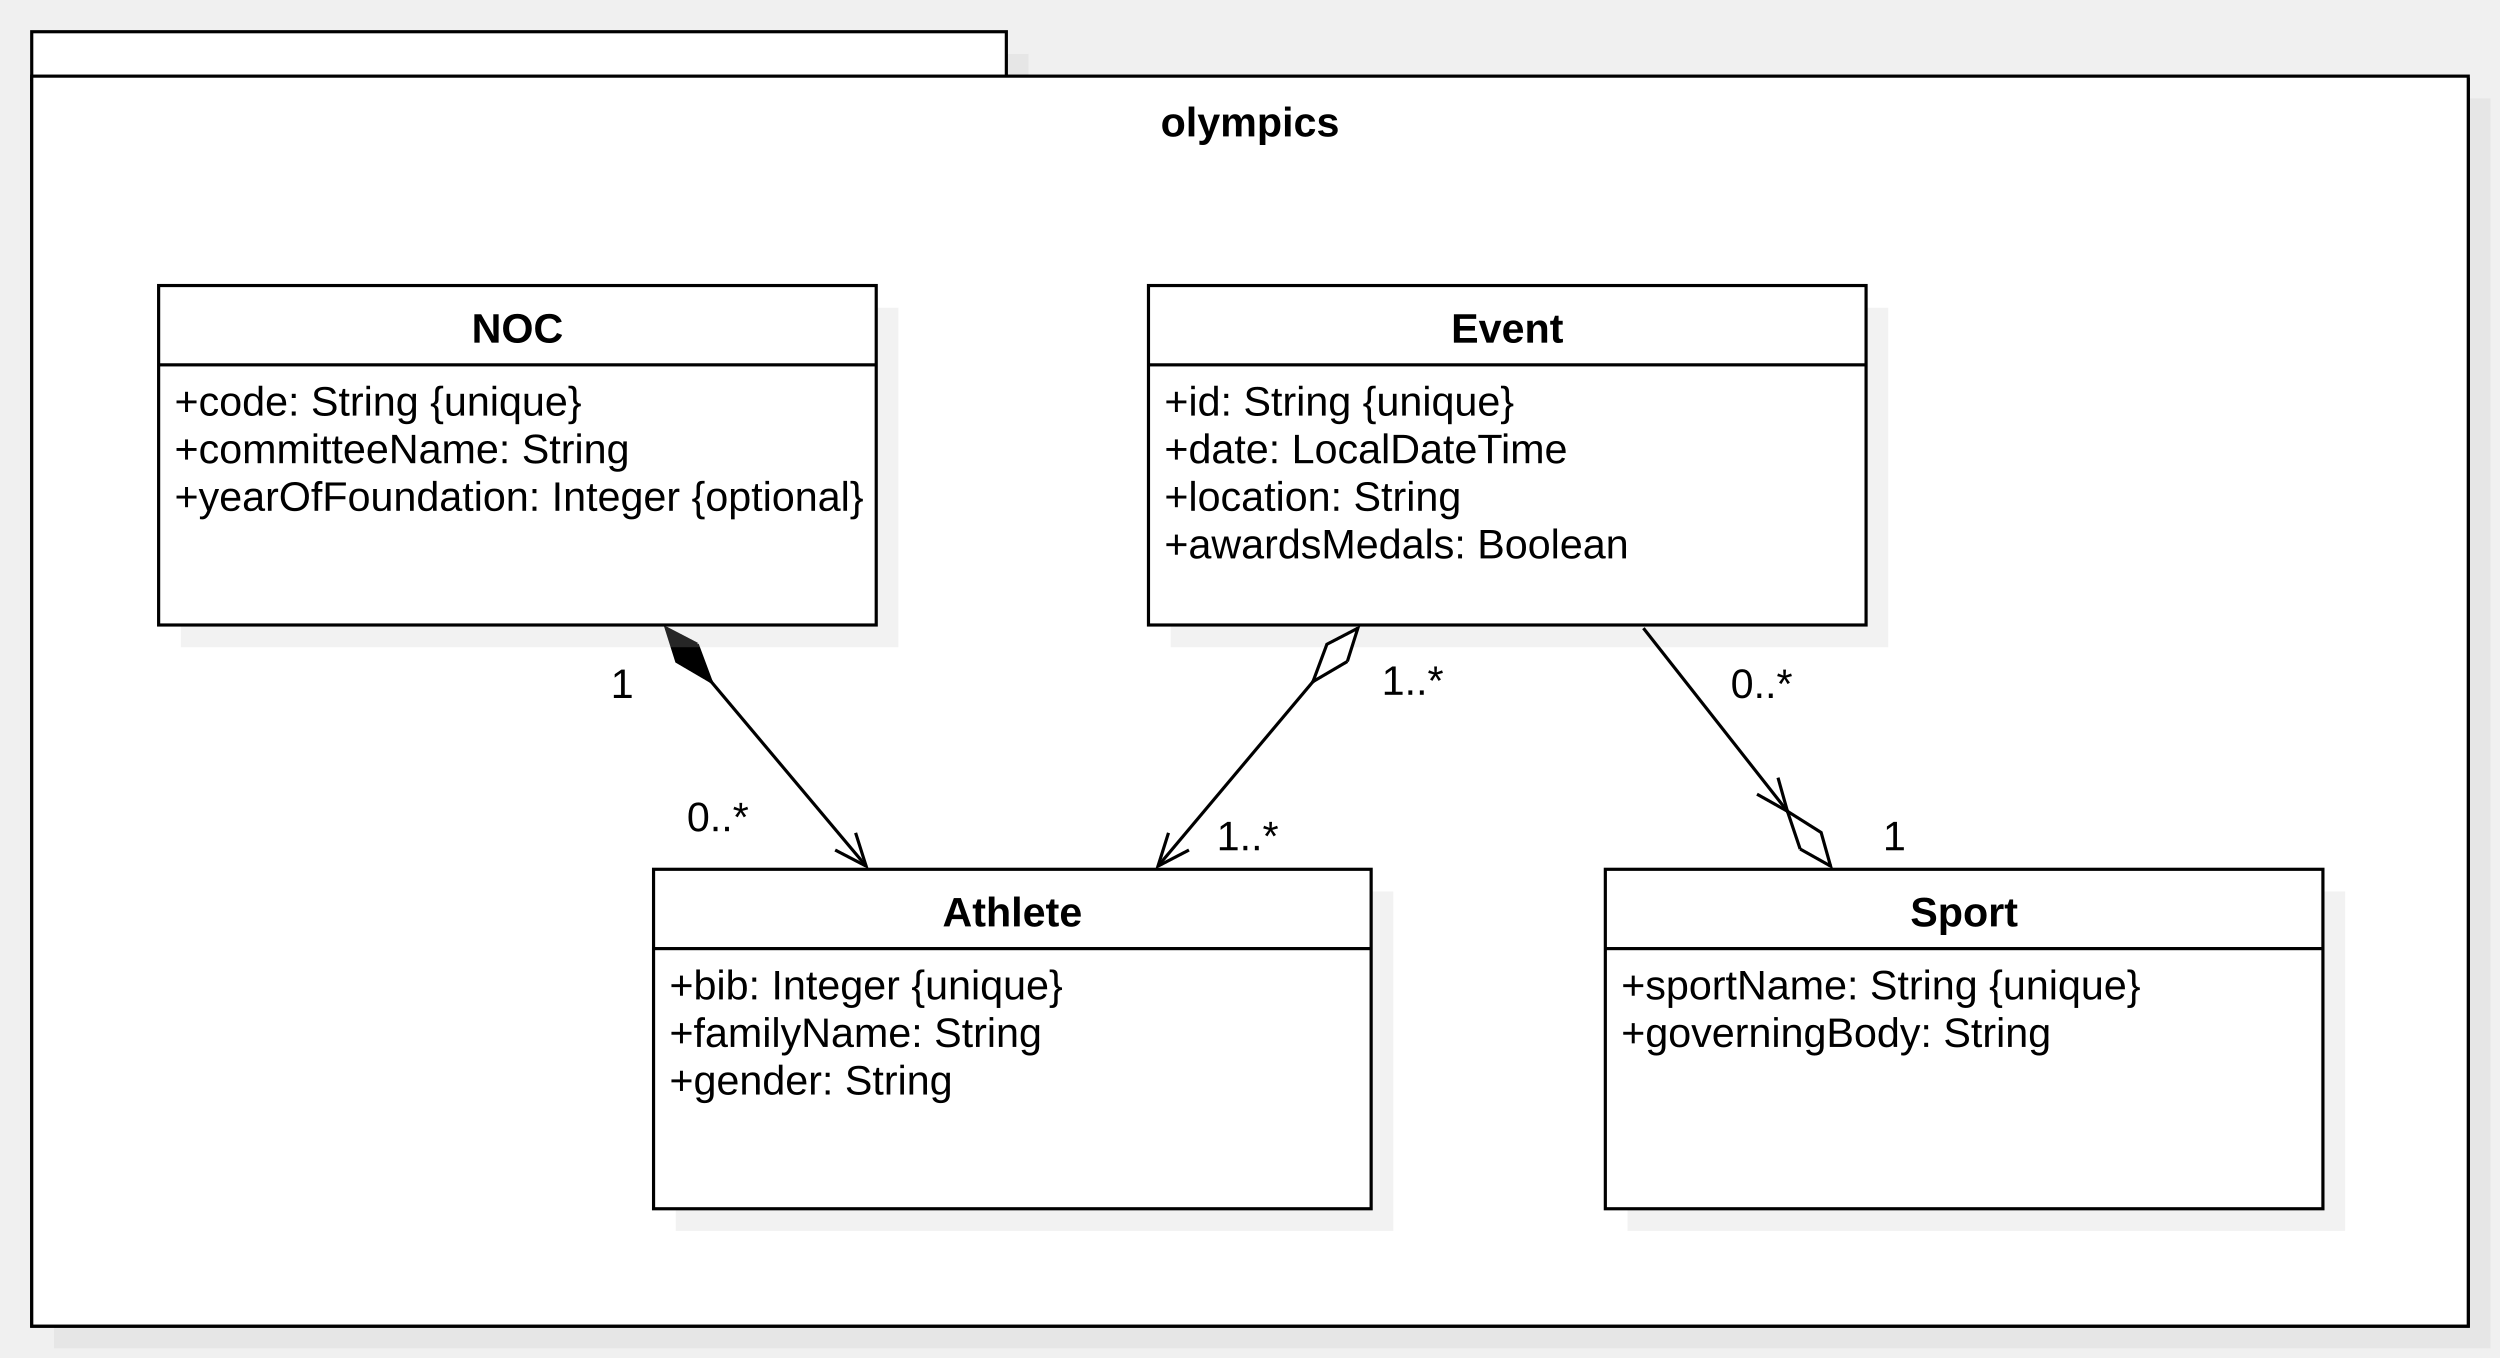
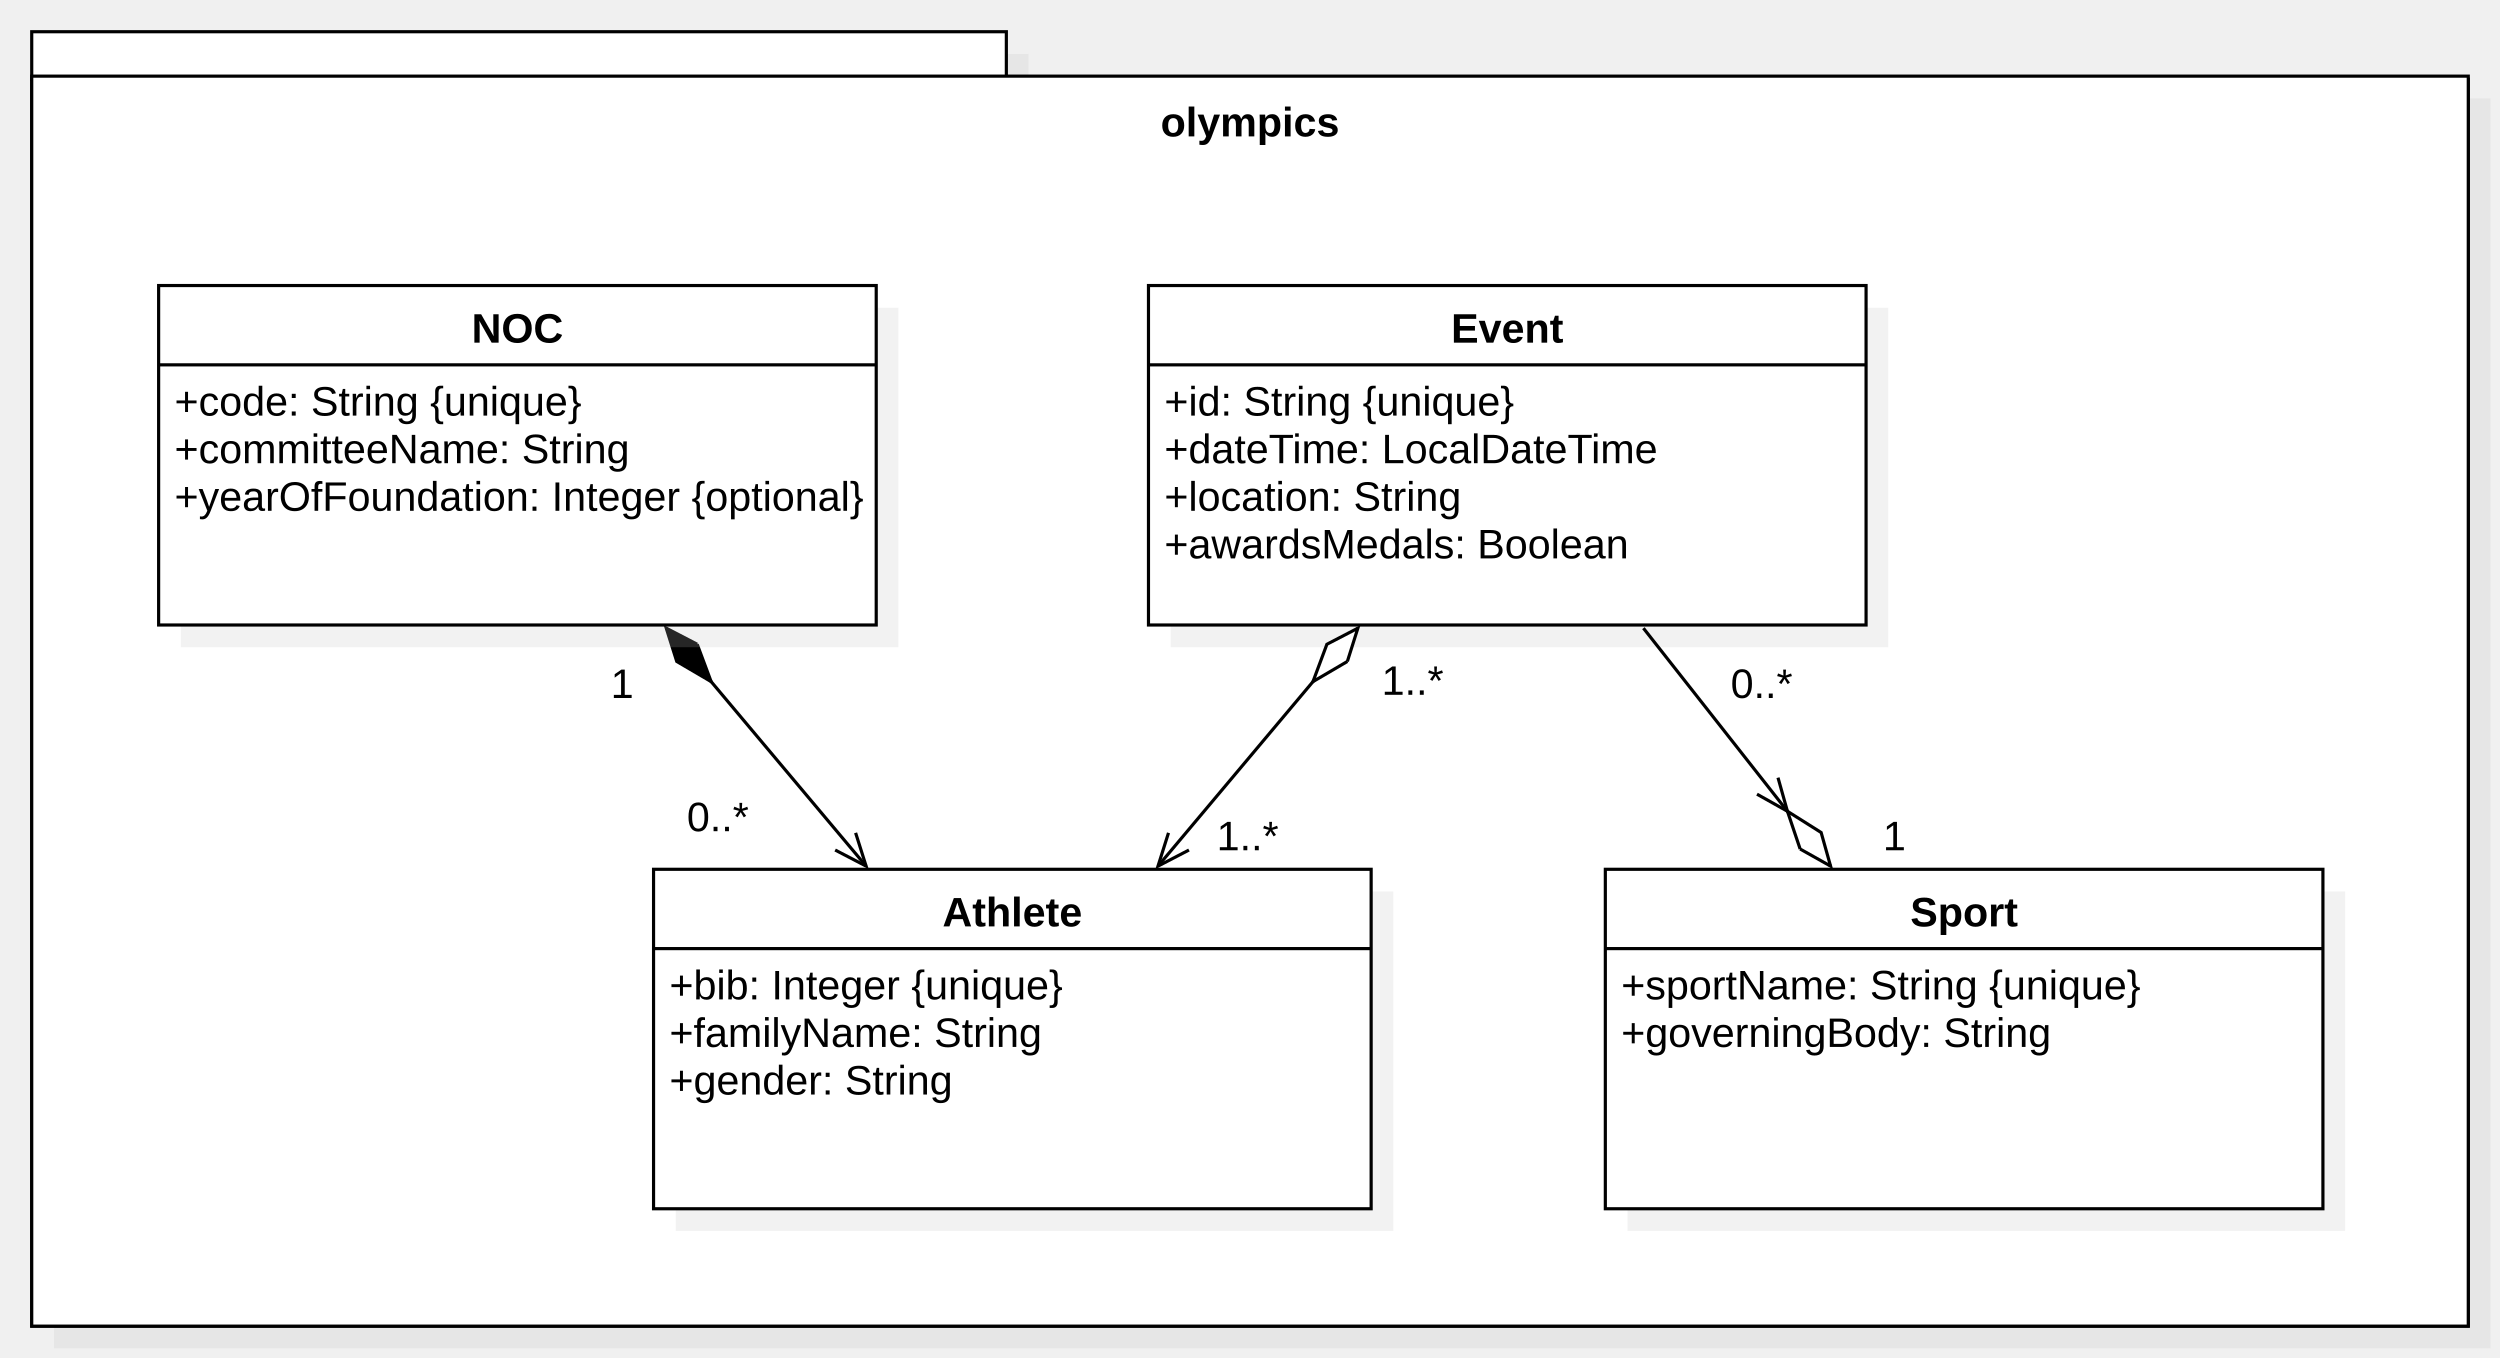
<svg xmlns="http://www.w3.org/2000/svg" version="1.1" width="788" height="428">
  <defs />
  <g>
    <g transform="translate(-166,-230) scale(1,1)">
      <rect fill="#C0C0C0" stroke="none" x="183" y="247" width="307.2" height="15" opacity="0.2" />
    </g>
    <g transform="translate(-166,-230) scale(1,1)">
      <rect fill="#C0C0C0" stroke="none" x="183" y="261" width="768" height="394" opacity="0.2" />
    </g>
    <g transform="translate(-166,-230) scale(1,1)">
      <rect fill="#ffffff" stroke="none" x="176" y="255" width="768" height="393" />
    </g>
    <g transform="translate(-166,-230) scale(1,1)">
      <path fill="none" stroke="#000000" d="M 176 255 L 944 255 L 944 648 L 176 648 L 176 255 Z Z" stroke-miterlimit="10" />
    </g>
    <g transform="translate(-166,-230) scale(1,1)">
      <rect fill="#ffffff" stroke="none" x="176" y="240" width="307.2" height="15" />
    </g>
    <g transform="translate(-166,-230) scale(1,1)">
      <path fill="none" stroke="#000000" d="M 176 240 L 483.2 240 L 483.2 255 L 176 255 L 176 240 Z Z" stroke-miterlimit="10" />
    </g>
    <g transform="translate(-166,-230) scale(1,1)">
      <rect fill="#ffffff" stroke="none" x="176" y="254" width="768" height="394" />
    </g>
    <g transform="translate(-166,-230) scale(1,1)">
      <path fill="none" stroke="#000000" d="M 176 254 L 944 254 L 944 648 L 176 648 L 176 254 Z Z" stroke-miterlimit="10" />
    </g>
    <g transform="translate(-166,-230) scale(1,1)">
      <g>
        <path fill="none" stroke="none" />
        <text fill="#000000" stroke="none" font-family="Arial" font-size="13px" font-style="normal" font-weight="bold" text-decoration="none" x="531.823" y="273">olympics</text>
      </g>
    </g>
    <g transform="translate(-166,-230) scale(1,1)">
      <rect fill="#C0C0C0" stroke="none" x="379" y="511" width="226.185" height="107" opacity="0.2" />
    </g>
    <g transform="translate(-166,-230) scale(1,1)">
      <rect fill="#ffffff" stroke="none" x="372" y="504" width="226.185" height="107" />
    </g>
    <g transform="translate(-166,-230) scale(1,1)">
      <path fill="none" stroke="#000000" d="M 372 504 L 598.185 504 L 598.185 611 L 372 611 L 372 504 Z Z" stroke-miterlimit="10" />
    </g>
    <g transform="translate(-166,-230) scale(1,1)">
      <path fill="none" stroke="#000000" d="M 372 529 L 598.185 529" stroke-miterlimit="10" />
    </g>
    <g transform="translate(-166,-230) scale(1,1)">
      <g>
        <path fill="none" stroke="none" />
        <text fill="#000000" stroke="none" font-family="Arial" font-size="13px" font-style="normal" font-weight="bold" text-decoration="none" x="463.063" y="522">Athlete</text>
      </g>
    </g>
    <g transform="translate(-166,-230) scale(1,1)">
      <g>
        <path fill="none" stroke="none" />
        <text fill="#000000" stroke="none" font-family="Arial" font-size="13px" font-style="normal" font-weight="normal" text-decoration="none" x="377" y="545">+bib: Integer {unique}</text>
      </g>
    </g>
    <g transform="translate(-166,-230) scale(1,1)">
      <g>
        <path fill="none" stroke="none" />
        <text fill="#000000" stroke="none" font-family="Arial" font-size="13px" font-style="normal" font-weight="normal" text-decoration="none" x="377" y="560">+familyName: String</text>
      </g>
    </g>
    <g transform="translate(-166,-230) scale(1,1)">
      <g>
        <path fill="none" stroke="none" />
        <text fill="#000000" stroke="none" font-family="Arial" font-size="13px" font-style="normal" font-weight="normal" text-decoration="none" x="377" y="575">+gender: String</text>
      </g>
    </g>
    <g transform="translate(-166,-230) scale(1,1)">
      <path fill="none" stroke="#000000" d="M 376 428 L 439 503" stroke-miterlimit="10" />
    </g>
    <g transform="translate(-166,-230) scale(1,1)">
      <path fill="none" stroke="#000000" d="M 429.24 497.926 L 439 503 L 435.687 492.511" stroke-miterlimit="10" />
    </g>
    <g transform="translate(-166,-230) scale(1,1)">
      <path fill="#000000" stroke="none" d="M 385.76 433.074 L 376 428 L 379.313 438.489 L 390.15 444.846" />
    </g>
    <g transform="translate(-166,-230) scale(1,1)">
      <path fill="none" stroke="#000000" d="M 385.76 433.074 L 376 428 L 379.313 438.489 L 390.15 444.846 L 385.76 433.074" stroke-miterlimit="10" />
    </g>
    <g transform="translate(-166,-230) scale(1,1)">
      <g>
        <path fill="none" stroke="none" />
        <text fill="#000000" stroke="none" font-family="Arial" font-size="13px" font-style="normal" font-weight="normal" text-decoration="none" x="358.5" y="450">1</text>
      </g>
    </g>
    <g transform="translate(-166,-230) scale(1,1)">
      <g>
        <path fill="none" stroke="none" />
        <text fill="#000000" stroke="none" font-family="Arial" font-size="13px" font-style="normal" font-weight="normal" text-decoration="none" x="382.5" y="492">0..*</text>
      </g>
    </g>
    <g transform="translate(-166,-230) scale(1,1)">
      <rect fill="#C0C0C0" stroke="none" x="223" y="327" width="226.185" height="107" opacity="0.2" />
    </g>
    <g transform="translate(-166,-230) scale(1,1)">
      <rect fill="#ffffff" stroke="none" x="216" y="320" width="226.185" height="107" />
    </g>
    <g transform="translate(-166,-230) scale(1,1)">
      <path fill="none" stroke="#000000" d="M 216 320 L 442.185 320 L 442.185 427 L 216 427 L 216 320 Z Z" stroke-miterlimit="10" />
    </g>
    <g transform="translate(-166,-230) scale(1,1)">
      <path fill="none" stroke="#000000" d="M 216 345 L 442.185 345" stroke-miterlimit="10" />
    </g>
    <g transform="translate(-166,-230) scale(1,1)">
      <g>
        <path fill="none" stroke="none" />
        <text fill="#000000" stroke="none" font-family="Arial" font-size="13px" font-style="normal" font-weight="bold" text-decoration="none" x="314.648" y="338">NOC</text>
      </g>
    </g>
    <g transform="translate(-166,-230) scale(1,1)">
      <g>
        <path fill="none" stroke="none" />
        <text fill="#000000" stroke="none" font-family="Arial" font-size="13px" font-style="normal" font-weight="normal" text-decoration="none" x="221" y="361">+code: String {unique}</text>
      </g>
    </g>
    <g transform="translate(-166,-230) scale(1,1)">
      <g>
        <path fill="none" stroke="none" />
        <text fill="#000000" stroke="none" font-family="Arial" font-size="13px" font-style="normal" font-weight="normal" text-decoration="none" x="221" y="376">+committeeName: String</text>
      </g>
    </g>
    <g transform="translate(-166,-230) scale(1,1)">
      <g>
        <path fill="none" stroke="none" />
        <text fill="#000000" stroke="none" font-family="Arial" font-size="13px" font-style="normal" font-weight="normal" text-decoration="none" x="221" y="391">+yearOfFoundation: Integer {optional}</text>
      </g>
    </g>
    <g transform="translate(-166,-230) scale(1,1)">
      <rect fill="#C0C0C0" stroke="none" x="535" y="327" width="226.185" height="107" opacity="0.2" />
    </g>
    <g transform="translate(-166,-230) scale(1,1)">
      <rect fill="#ffffff" stroke="none" x="528" y="320" width="226.185" height="107" />
    </g>
    <g transform="translate(-166,-230) scale(1,1)">
      <path fill="none" stroke="#000000" d="M 528 320 L 754.185 320 L 754.185 427 L 528 427 L 528 320 Z Z" stroke-miterlimit="10" />
    </g>
    <g transform="translate(-166,-230) scale(1,1)">
      <path fill="none" stroke="#000000" d="M 528 345 L 754.185 345" stroke-miterlimit="10" />
    </g>
    <g transform="translate(-166,-230) scale(1,1)">
      <g>
        <path fill="none" stroke="none" />
        <text fill="#000000" stroke="none" font-family="Arial" font-size="13px" font-style="normal" font-weight="bold" text-decoration="none" x="623.392" y="338">Event</text>
      </g>
    </g>
    <g transform="translate(-166,-230) scale(1,1)">
      <g>
        <path fill="none" stroke="none" />
        <text fill="#000000" stroke="none" font-family="Arial" font-size="13px" font-style="normal" font-weight="normal" text-decoration="none" x="533" y="361">+id: String {unique}</text>
      </g>
    </g>
    <g transform="translate(-166,-230) scale(1,1)">
      <g>
        <path fill="none" stroke="none" />
-         <text fill="#000000" stroke="none" font-family="Arial" font-size="13px" font-style="normal" font-weight="normal" text-decoration="none" x="533" y="376">+date: LocalDateTime</text>
+         <text fill="#000000" stroke="none" font-family="Arial" font-size="13px" font-style="normal" font-weight="normal" text-decoration="none" x="533" y="376">+dateTime: LocalDateTime</text>
      </g>
    </g>
    <g transform="translate(-166,-230) scale(1,1)">
      <g>
        <path fill="none" stroke="none" />
        <text fill="#000000" stroke="none" font-family="Arial" font-size="13px" font-style="normal" font-weight="normal" text-decoration="none" x="533" y="391">+location: String</text>
      </g>
    </g>
    <g transform="translate(-166,-230) scale(1,1)">
      <g>
        <path fill="none" stroke="none" />
        <text fill="#000000" stroke="none" font-family="Arial" font-size="13px" font-style="normal" font-weight="normal" text-decoration="none" x="533" y="406">+awardsMedals: Boolean</text>
      </g>
    </g>
    <g transform="translate(-166,-230) scale(1,1)">
      <rect fill="#C0C0C0" stroke="none" x="679" y="511" width="226.185" height="107" opacity="0.2" />
    </g>
    <g transform="translate(-166,-230) scale(1,1)">
      <rect fill="#ffffff" stroke="none" x="672" y="504" width="226.185" height="107" />
    </g>
    <g transform="translate(-166,-230) scale(1,1)">
      <path fill="none" stroke="#000000" d="M 672 504 L 898.185 504 L 898.185 611 L 672 611 L 672 504 Z Z" stroke-miterlimit="10" />
    </g>
    <g transform="translate(-166,-230) scale(1,1)">
      <path fill="none" stroke="#000000" d="M 672 529 L 898.185 529" stroke-miterlimit="10" />
    </g>
    <g transform="translate(-166,-230) scale(1,1)">
      <g>
        <path fill="none" stroke="none" />
        <text fill="#000000" stroke="none" font-family="Arial" font-size="13px" font-style="normal" font-weight="bold" text-decoration="none" x="768.122" y="522">Sport</text>
      </g>
    </g>
    <g transform="translate(-166,-230) scale(1,1)">
      <g>
        <path fill="none" stroke="none" />
        <text fill="#000000" stroke="none" font-family="Arial" font-size="13px" font-style="normal" font-weight="normal" text-decoration="none" x="677" y="545">+sportName: String {unique}</text>
      </g>
    </g>
    <g transform="translate(-166,-230) scale(1,1)">
      <g>
        <path fill="none" stroke="none" />
        <text fill="#000000" stroke="none" font-family="Arial" font-size="13px" font-style="normal" font-weight="normal" text-decoration="none" x="677" y="560">+governingBody: String</text>
      </g>
    </g>
    <g transform="translate(-166,-230) scale(1,1)">
      <path fill="none" stroke="#000000" d="M 531 503 L 594 428" stroke-miterlimit="10" />
    </g>
    <g transform="translate(-166,-230) scale(1,1)">
      <path fill="#FFFFFF" stroke="none" d="M 590.687 438.489 L 594 428 L 584.24 433.074 L 579.85 444.846" />
    </g>
    <g transform="translate(-166,-230) scale(1,1)">
      <path fill="none" stroke="#000000" d="M 590.687 438.489 L 594 428 L 584.24 433.074 L 579.85 444.846 L 590.687 438.489" stroke-miterlimit="10" />
    </g>
    <g transform="translate(-166,-230) scale(1,1)">
      <path fill="none" stroke="#000000" d="M 534.313 492.511 L 531 503 L 540.76 497.926" stroke-miterlimit="10" />
    </g>
    <g transform="translate(-166,-230) scale(1,1)">
      <g>
        <path fill="none" stroke="none" />
        <text fill="#000000" stroke="none" font-family="Arial" font-size="13px" font-style="normal" font-weight="normal" text-decoration="none" x="549.5" y="498">1..*</text>
      </g>
    </g>
    <g transform="translate(-166,-230) scale(1,1)">
      <g>
        <path fill="none" stroke="none" />
        <text fill="#000000" stroke="none" font-family="Arial" font-size="13px" font-style="normal" font-weight="normal" text-decoration="none" x="601.5" y="449">1..*</text>
      </g>
    </g>
    <g transform="translate(-166,-230) scale(1,1)">
      <path fill="none" stroke="#000000" d="M 684 428 L 743 503" stroke-miterlimit="10" />
    </g>
    <g transform="translate(-166,-230) scale(1,1)">
      <path fill="#FFFFFF" stroke="none" d="M 733.408 497.615 L 743 503 L 740.025 492.41 L 729.398 485.709" />
    </g>
    <g transform="translate(-166,-230) scale(1,1)">
      <path fill="none" stroke="#000000" d="M 733.408 497.615 L 743 503 L 740.025 492.41 L 729.398 485.709 L 733.408 497.615" stroke-miterlimit="10" />
    </g>
    <g transform="translate(-166,-230) scale(1,1)">
      <path fill="none" stroke="#000000" d="M 719.806 480.324 L 729.398 485.709 L 726.423 475.119" stroke-miterlimit="10" />
    </g>
    <g transform="translate(-166,-230) scale(1,1)">
      <g>
        <path fill="none" stroke="none" />
        <text fill="#000000" stroke="none" font-family="Arial" font-size="13px" font-style="normal" font-weight="normal" text-decoration="none" x="711.5" y="450">0..*</text>
      </g>
    </g>
    <g transform="translate(-166,-230) scale(1,1)">
      <g>
        <path fill="none" stroke="none" />
        <text fill="#000000" stroke="none" font-family="Arial" font-size="13px" font-style="normal" font-weight="normal" text-decoration="none" x="759.5" y="498">1</text>
      </g>
    </g>
  </g>
</svg>
